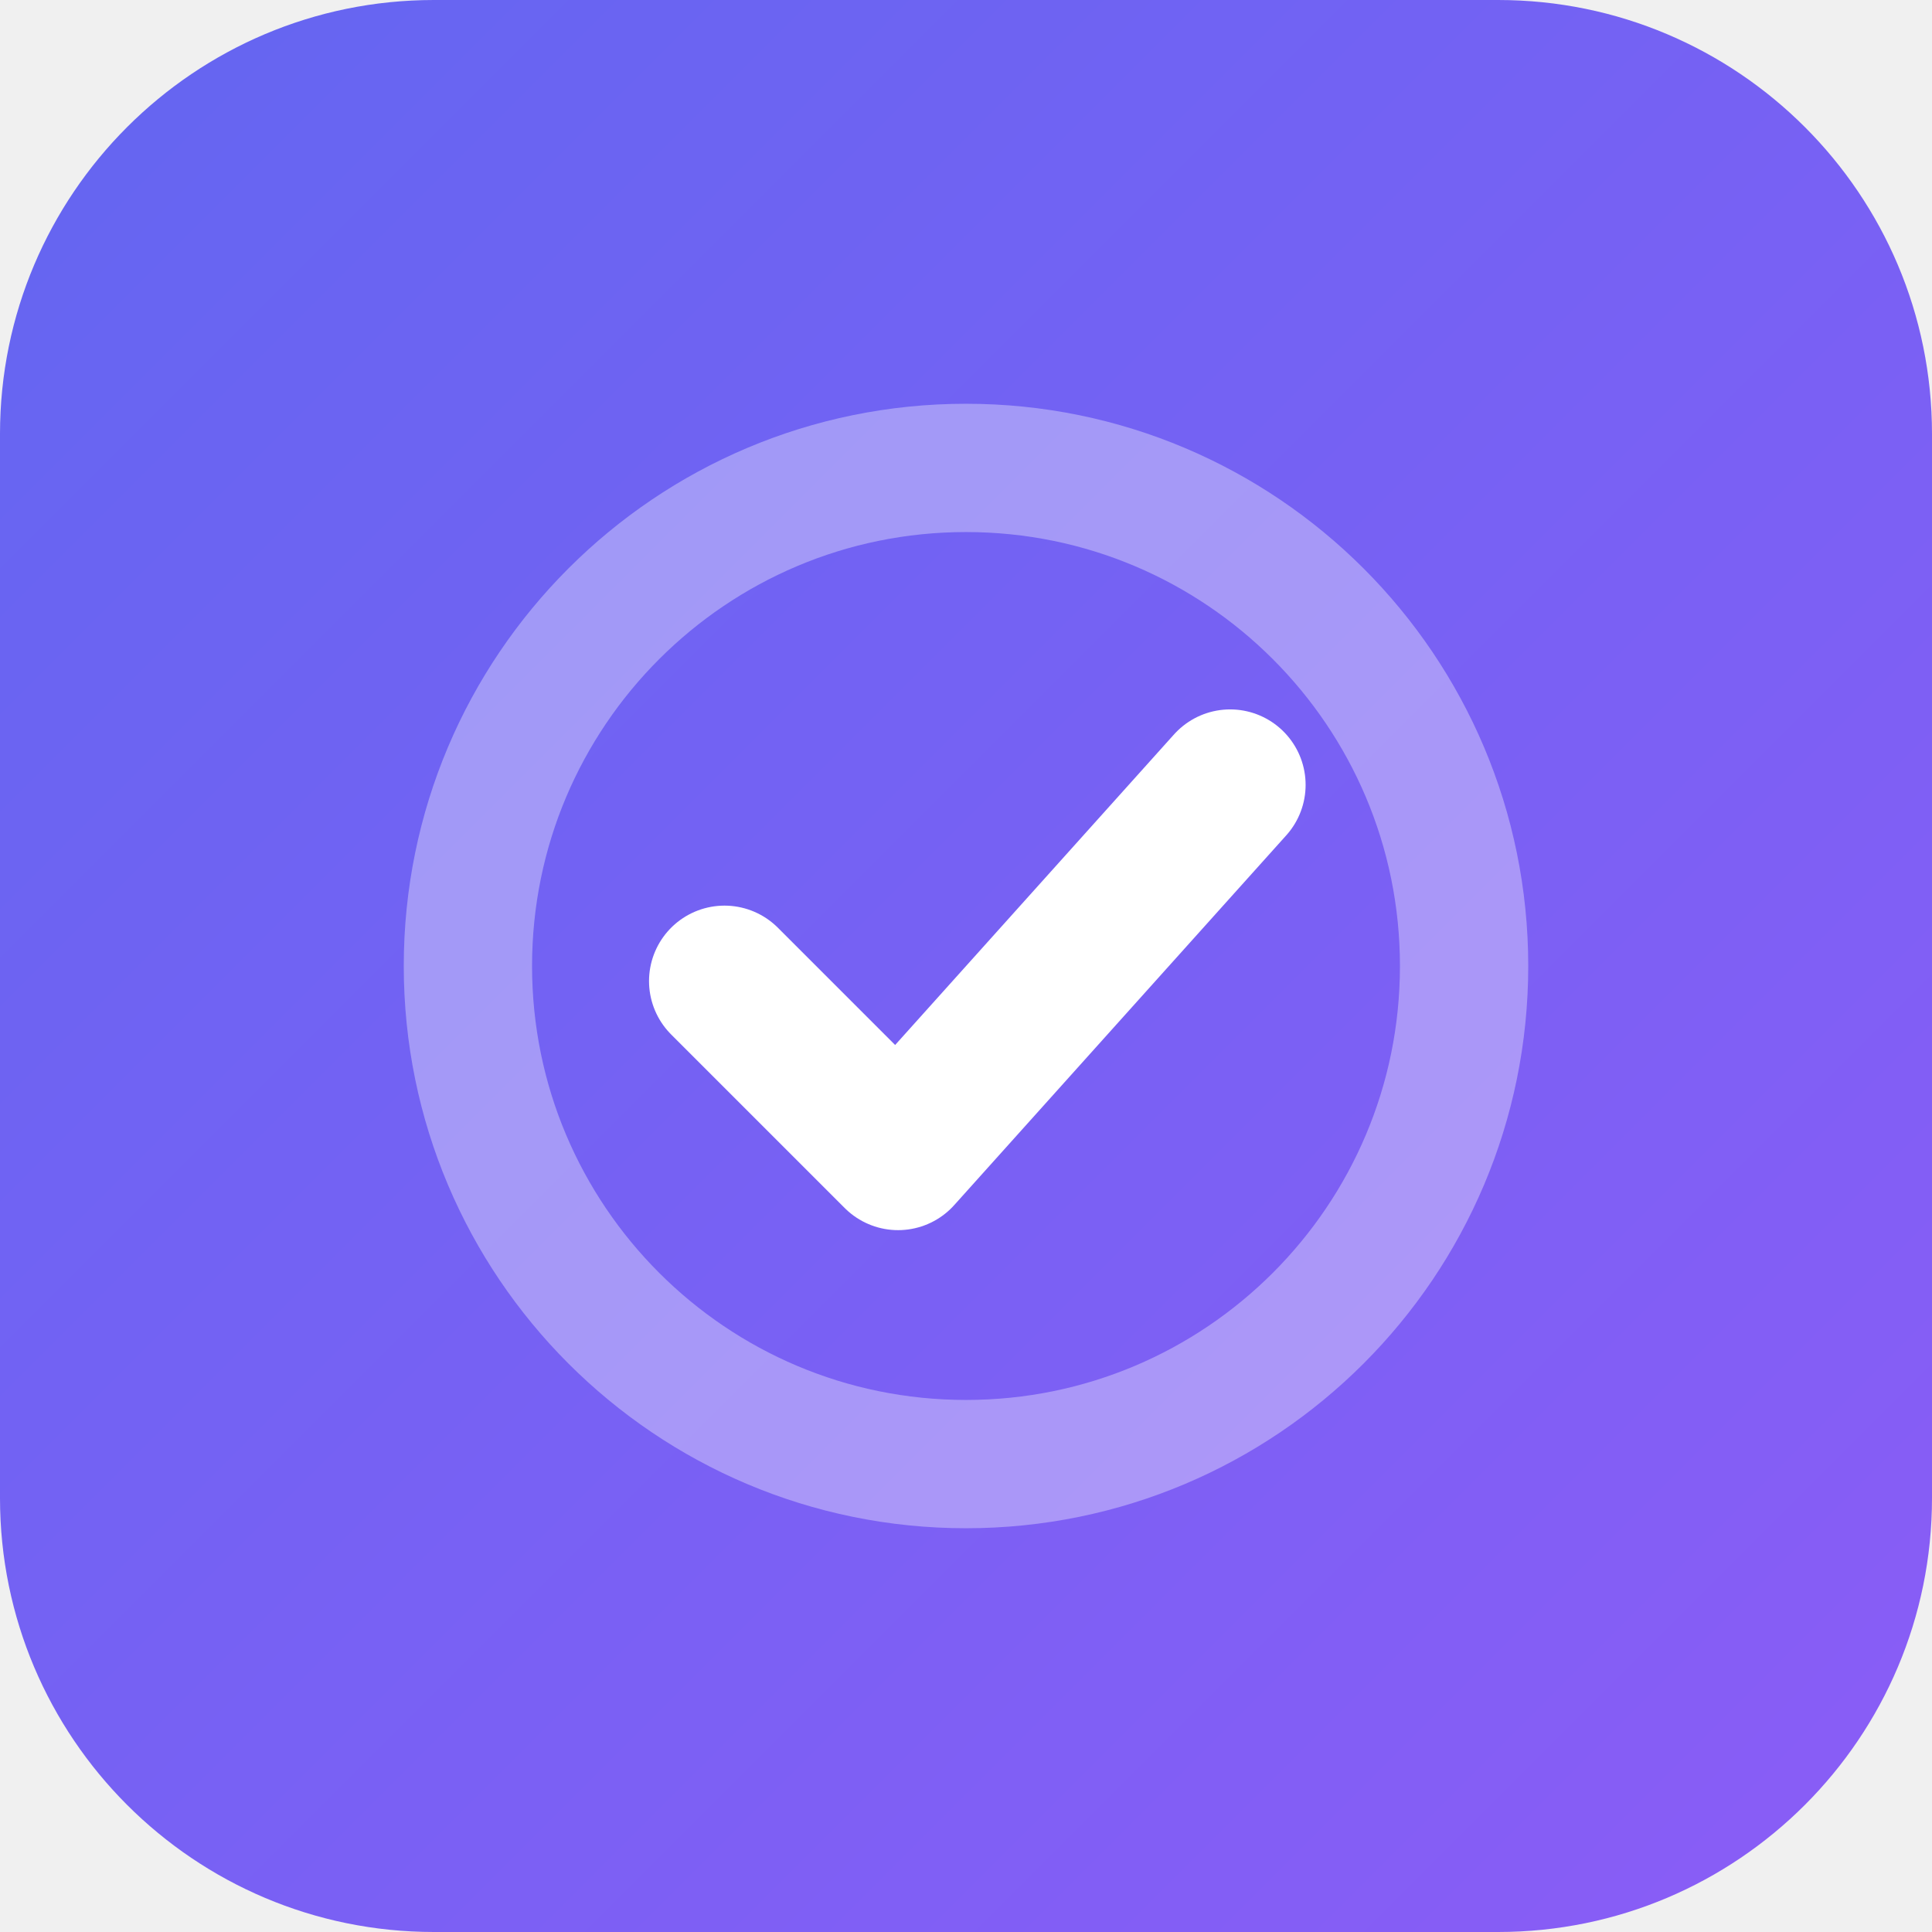
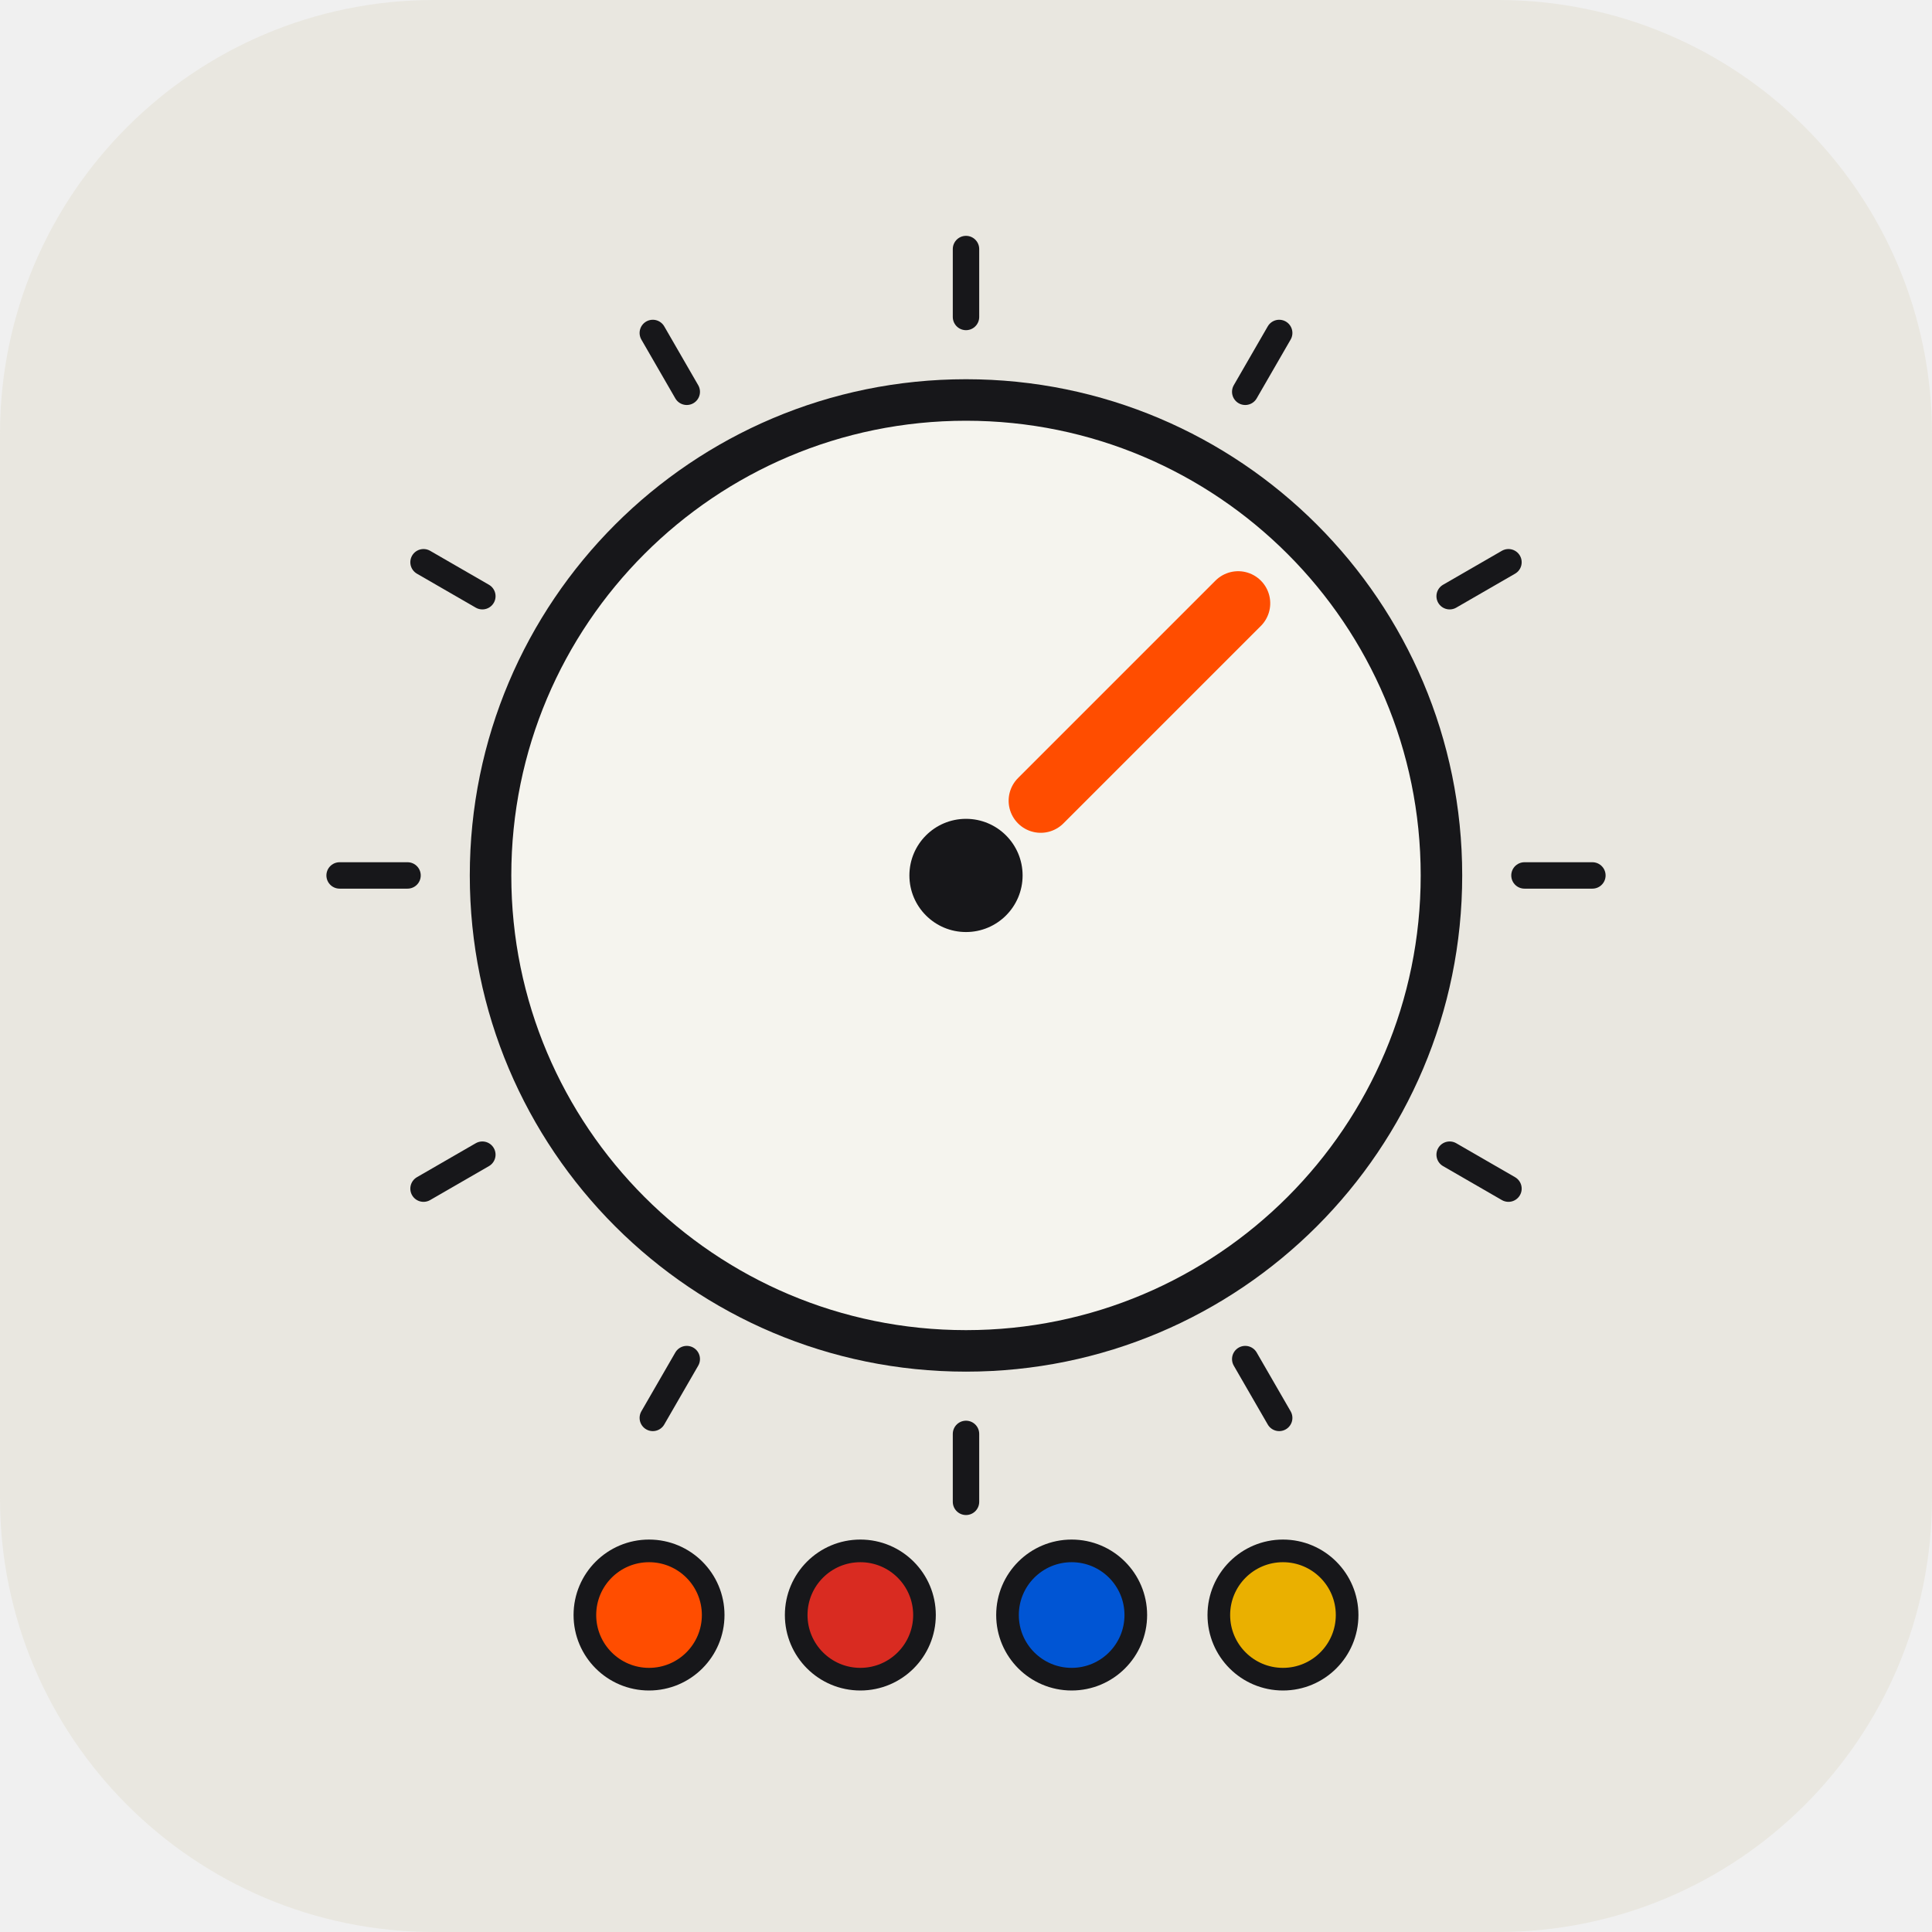
<svg xmlns="http://www.w3.org/2000/svg" viewBox="0 0 512 512">
-   <defs>
-     <linearGradient id="g" x1="0" y1="0" x2="1" y2="1">
-       <stop offset="0" stop-color="#6366f1" />
-       <stop offset="1" stop-color="#8b5cf6" />
-     </linearGradient>
-   </defs>
-   <rect width="512" height="512" rx="115" fill="url(#g)" />
-   <circle cx="256" cy="256" r="132" fill="none" stroke="#ffffff" stroke-opacity="0.35" stroke-width="34" />
-   <path d="M192 260l46 46 88 -98" fill="none" stroke="#ffffff" stroke-width="40" stroke-linecap="round" stroke-linejoin="round" />
+   <rect width="512" height="512" rx="115" fill="#e9e7e0" />
+   <g stroke="#17171a" stroke-width="7" stroke-linecap="round">
+     <line x1="256" y1="84" x2="256" y2="66" transform="rotate(0 256 232)" />
+     <line x1="256" y1="84" x2="256" y2="66" transform="rotate(30 256 232)" />
+     <line x1="256" y1="84" x2="256" y2="66" transform="rotate(60 256 232)" />
+     <line x1="256" y1="84" x2="256" y2="66" transform="rotate(90 256 232)" />
+     <line x1="256" y1="84" x2="256" y2="66" transform="rotate(120 256 232)" />
+     <line x1="256" y1="84" x2="256" y2="66" transform="rotate(150 256 232)" />
+     <line x1="256" y1="84" x2="256" y2="66" transform="rotate(180 256 232)" />
+     <line x1="256" y1="84" x2="256" y2="66" transform="rotate(210 256 232)" />
+     <line x1="256" y1="84" x2="256" y2="66" transform="rotate(240 256 232)" />
+     <line x1="256" y1="84" x2="256" y2="66" transform="rotate(270 256 232)" />
+     <line x1="256" y1="84" x2="256" y2="66" transform="rotate(300 256 232)" />
+     <line x1="256" y1="84" x2="256" y2="66" transform="rotate(330 256 232)" />
+   </g>
+   <circle cx="256" cy="232" r="126" fill="#f5f4ee" stroke="#17171a" stroke-width="11" />
+   <line x1="256" y1="204" x2="256" y2="130" transform="rotate(45 256 232)" stroke="#ff4d00" stroke-width="17" stroke-linecap="round" />
+   <circle cx="256" cy="232" r="15" fill="#17171a" />
+   <g stroke="#17171a" stroke-width="6">
+     <circle cx="172" cy="428" r="17" fill="#ff4d00" />
+     <circle cx="228" cy="428" r="17" fill="#d92b21" />
+     <circle cx="284" cy="428" r="17" fill="#0055d4" />
+     <circle cx="340" cy="428" r="17" fill="#eab000" />
+   </g>
</svg>
